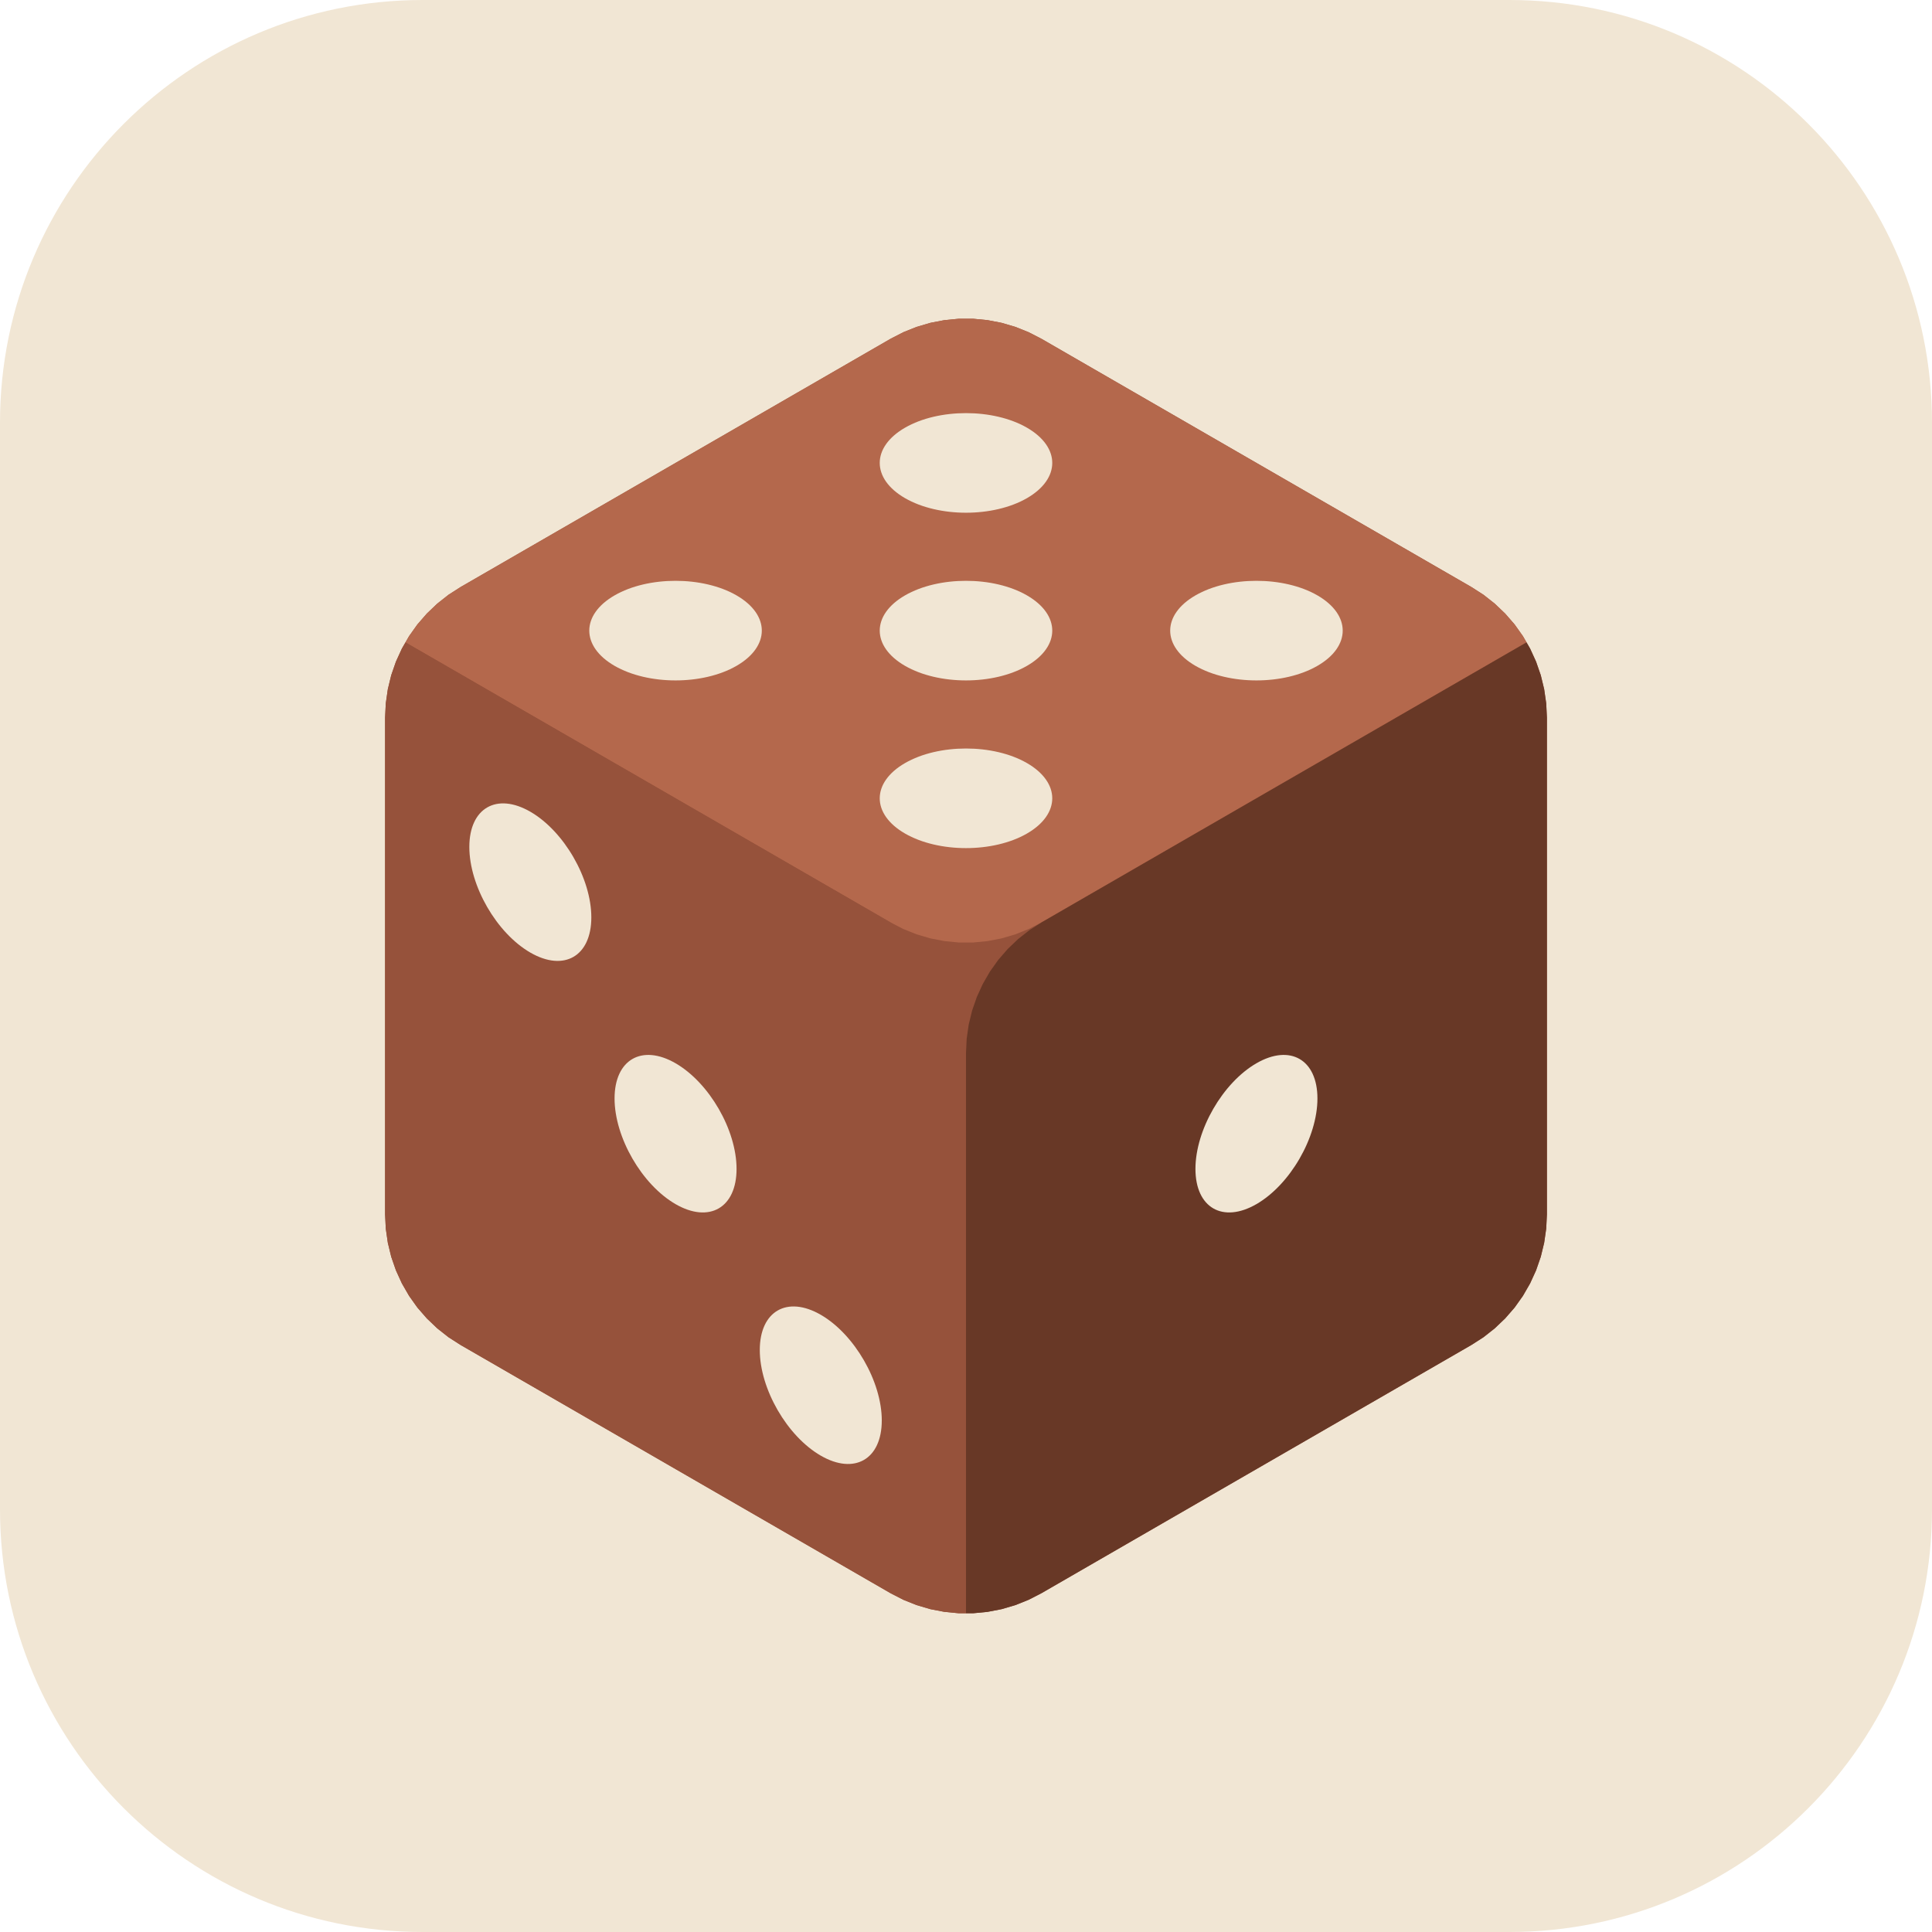
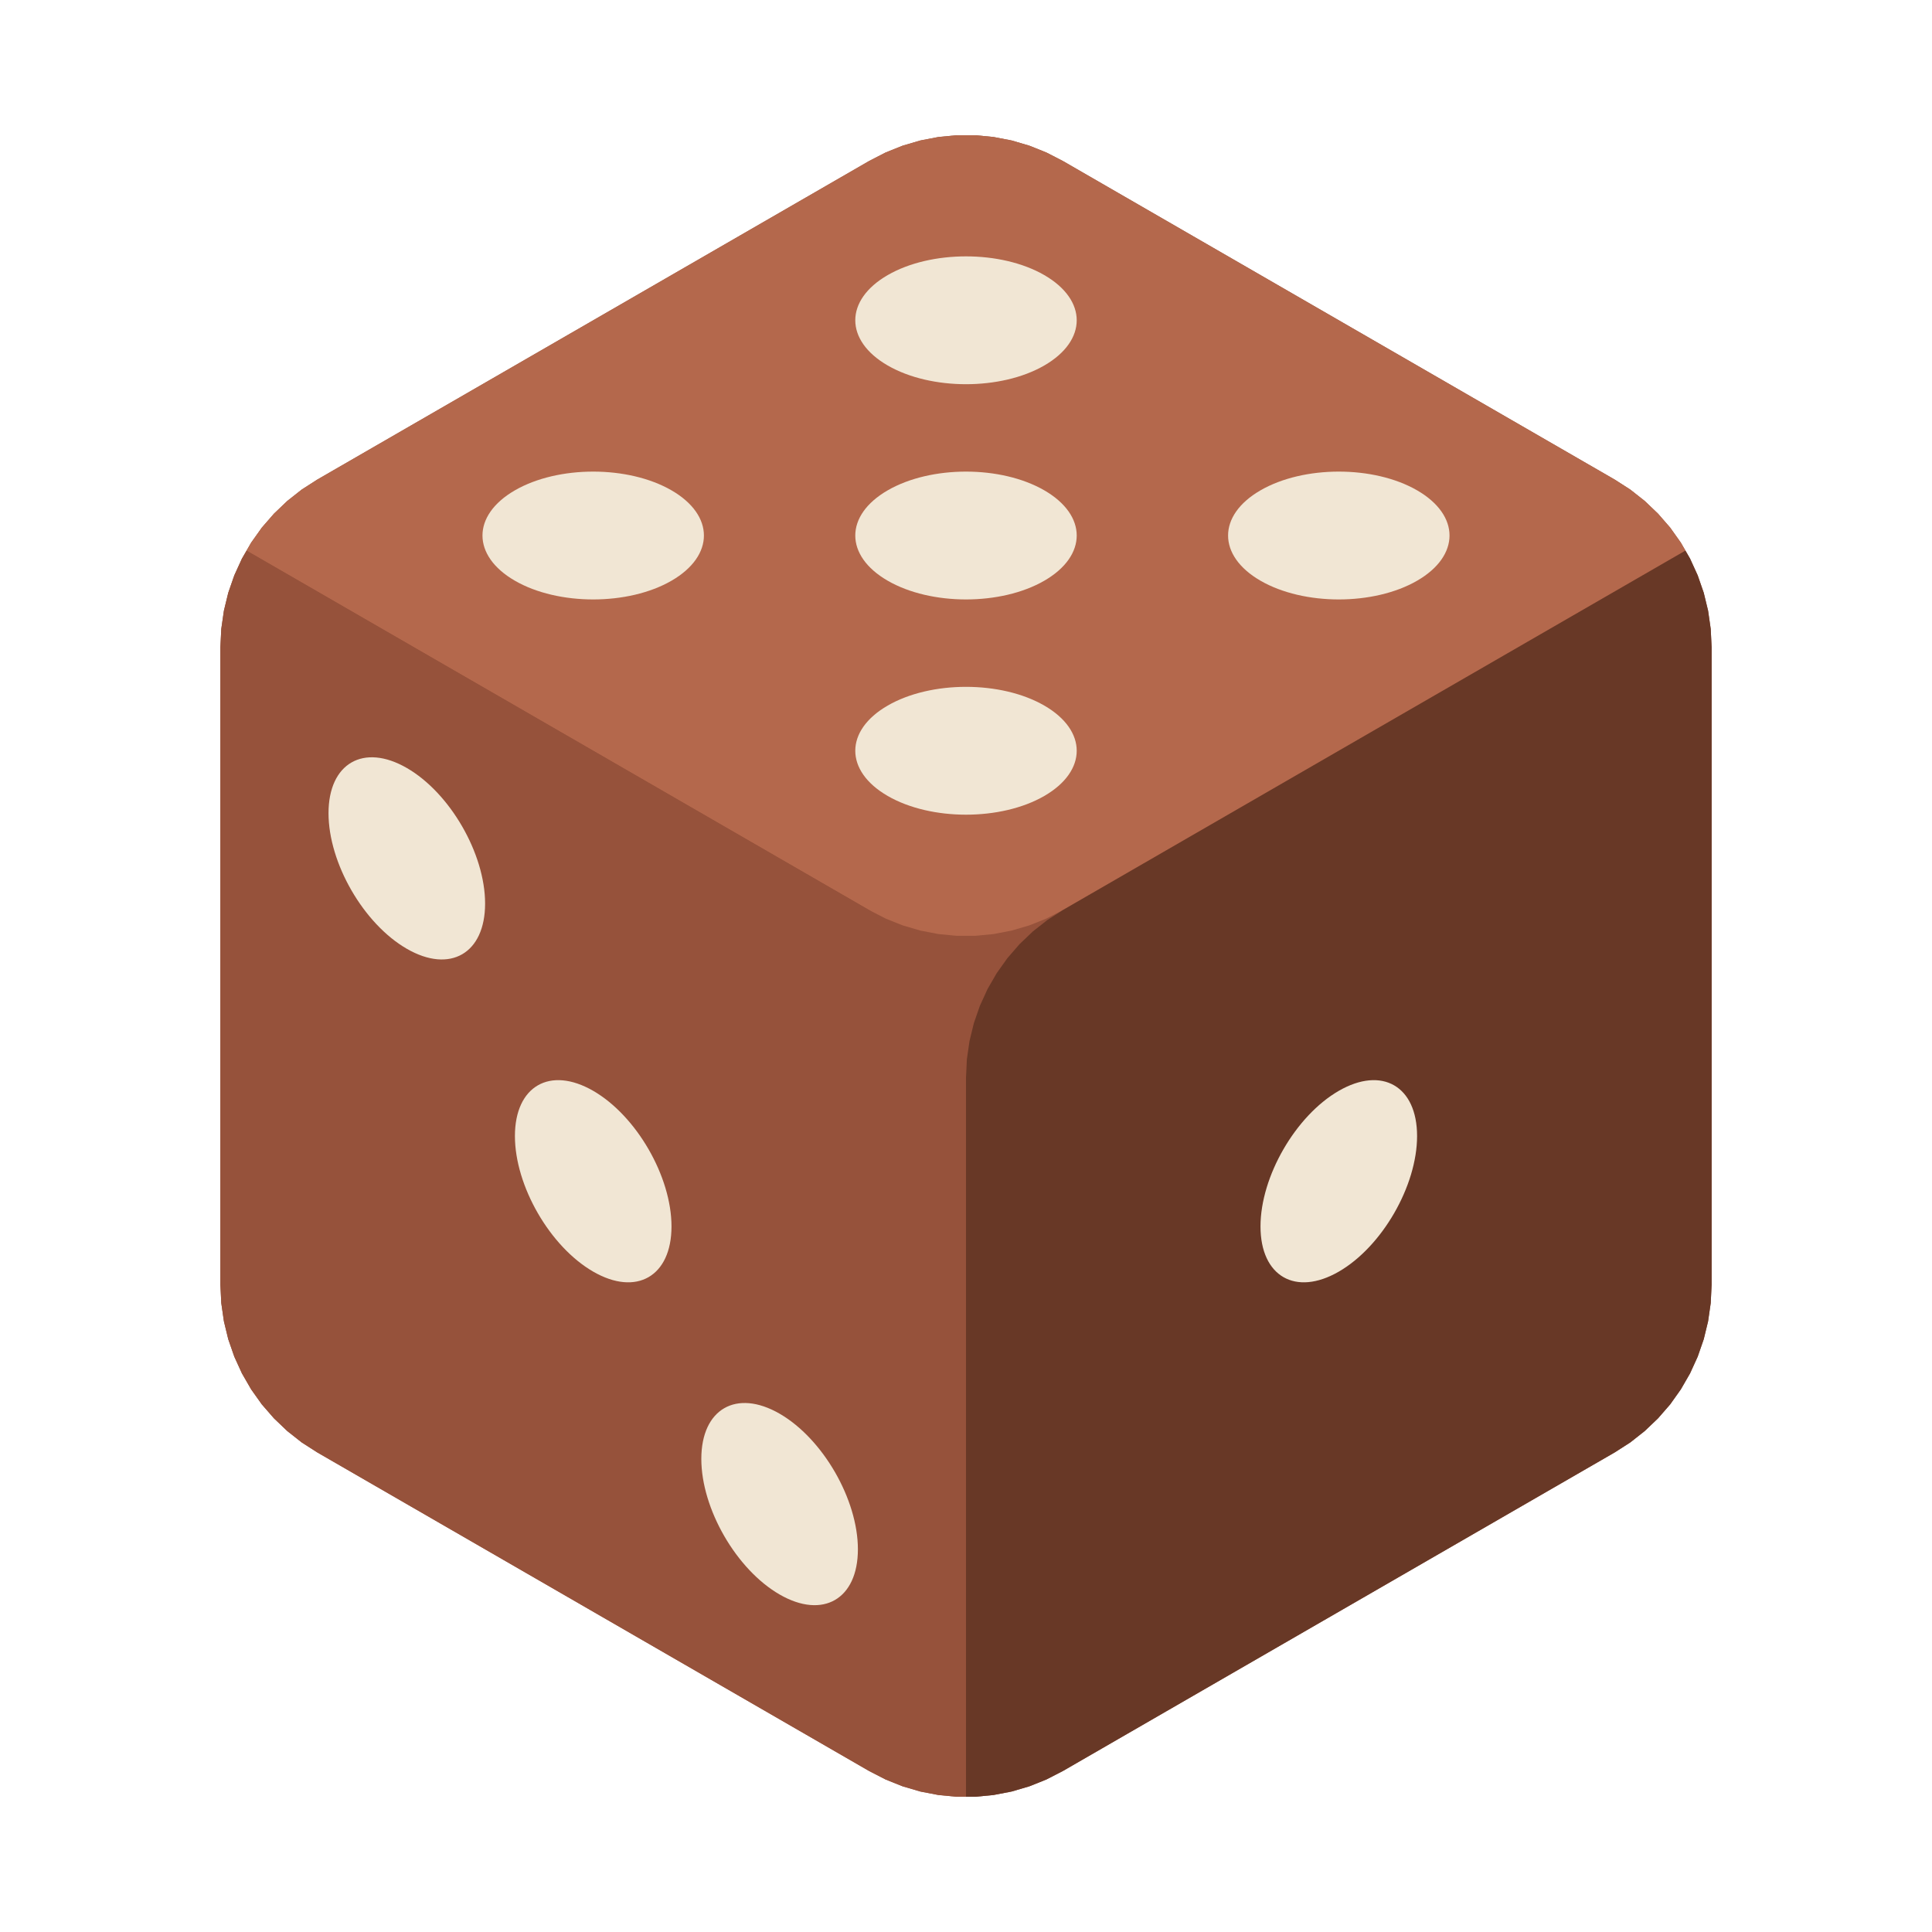
<svg xmlns="http://www.w3.org/2000/svg" viewBox="0 0 512 512">
-   <rect width="512" height="512" rx="112" fill="#f1e6d4" />
-   <g transform="translate(256 256) scale(0.8888) translate(-256 -256)">
+   <g transform="translate(256 256) scale(1.1408) translate(-256 -256)">
    <polygon points="278.50,68.99 274.69,67.03 270.72,65.44 266.61,64.23 262.40,63.42 258.14,63.01 253.86,63.01 249.60,63.42 245.39,64.23 241.28,65.44 237.31,67.03 233.50,68.99 105.29,143.01 101.69,145.32 98.33,147.97 95.23,150.93 92.42,154.16 89.94,157.65 87.80,161.36 86.02,165.26 84.62,169.30 83.61,173.46 83.00,177.70 82.79,181.98 82.79,330.02 83.00,334.30 83.61,338.54 84.62,342.70 86.02,346.74 87.80,350.64 89.94,354.35 92.42,357.84 95.23,361.07 98.33,364.03 101.69,366.68 105.29,368.99 233.50,443.01 237.31,444.97 241.28,446.56 245.39,447.77 249.60,448.58 253.86,448.99 258.14,448.99 262.40,448.58 266.61,447.77 270.72,446.56 274.69,444.97 278.50,443.01 406.71,368.99 410.31,366.68 413.67,364.03 416.77,361.07 419.58,357.84 422.06,354.35 424.20,350.64 425.98,346.74 427.38,342.70 428.39,338.54 429.00,334.30 429.21,330.02 429.21,181.98 429.00,177.70 428.39,173.46 427.38,169.30 425.98,165.26 424.20,161.36 422.06,157.65 419.58,154.16 416.77,150.93 413.67,147.97 410.31,145.32 406.71,143.01" fill="#96523b" />
    <polygon points="422.06,157.65 419.58,154.16 416.77,150.93 413.67,147.97 410.31,145.32 406.71,143.01 406.71,143.01 363.39,118.00 278.50,68.99 274.69,67.03 270.72,65.44 266.61,64.23 262.40,63.42 258.14,63.01 253.86,63.01 249.60,63.42 245.39,64.23 241.28,65.44 237.31,67.03 233.50,68.99 148.61,118.00 105.29,143.01 105.29,143.01 101.69,145.32 98.33,147.97 95.23,150.93 92.42,154.16 89.94,157.65 88.87,159.51 170.36,206.55 233.50,243.01 237.31,244.97 241.28,246.56 245.39,247.77 249.60,248.58 253.86,248.99 258.14,248.99 262.40,248.58 266.61,247.77 270.72,246.56 274.69,244.97 278.50,243.01 341.64,206.55 338.32,201.00 341.64,206.55 423.13,159.51" fill="#b4684c" />
    <polygon points="87.80,161.36 86.02,165.26 84.62,169.30 83.61,173.46 83.00,177.70 82.79,181.98 82.79,330.02 83.00,334.30 83.61,338.54 84.62,342.70 86.02,346.74 87.80,350.64 89.94,354.35 92.42,357.84 95.23,361.07 98.33,364.03 101.69,366.68 105.29,368.99 105.29,368.99 148.61,394.00 233.50,443.01 237.31,444.97 241.28,446.56 245.39,447.77 249.60,448.58 253.86,448.99 256.00,448.99 256.00,355.00 256.00,355.00 256.00,281.98 255.80,277.70 255.19,273.46 254.18,269.30 252.78,265.26 251.00,261.36 248.86,257.65 246.37,254.16 243.57,250.93 240.47,247.97 237.10,245.32 233.50,243.01 170.36,206.55 168.69,209.33 170.36,206.55 88.87,159.51" fill="#96523b" />
    <polygon points="258.14,448.99 262.40,448.58 266.61,447.77 270.72,446.56 274.69,444.97 278.50,443.01 363.39,394.00 406.71,368.99 406.71,368.99 410.31,366.68 413.67,364.03 416.77,361.07 419.58,357.84 422.06,354.35 424.20,350.64 425.98,346.74 427.38,342.70 428.39,338.54 429.00,334.30 429.21,330.02 429.21,181.98 429.00,177.70 428.39,173.46 427.38,169.30 425.98,165.26 424.20,161.36 423.13,159.51 341.64,206.55 343.31,209.33 341.64,206.55 278.50,243.01 274.90,245.32 271.53,247.97 268.43,250.93 265.63,254.16 263.14,257.65 261.00,261.36 259.22,265.26 257.82,269.30 256.81,273.46 256.20,277.70 256.00,281.98 256.00,355.00 256.00,355.00 256.00,448.99" fill="#683826" />
    <g transform="matrix(86.603 -50.000 86.603 50.000 256.00 156.00)" fill="#f1e6d4">
      <circle cx="-0.5" cy="-0.5" r="0.21" />
      <circle cx="0.5" cy="-0.5" r="0.21" />
      <circle cx="0" cy="0" r="0.21" />
      <circle cx="-0.5" cy="0.5" r="0.21" />
      <circle cx="0.5" cy="0.5" r="0.21" />
    </g>
    <g transform="matrix(86.603 50.000 0.000 100.000 169.40 306.00)" fill="#f1e6d4">
      <circle cx="-0.5" cy="-0.5" r="0.21" />
      <circle cx="0" cy="0" r="0.21" />
      <circle cx="0.5" cy="0.5" r="0.21" />
    </g>
    <g transform="matrix(86.603 -50.000 0.000 100.000 342.60 306.00)" fill="#f1e6d4">
      <circle cx="0" cy="0" r="0.21" />
    </g>
  </g>
</svg>
